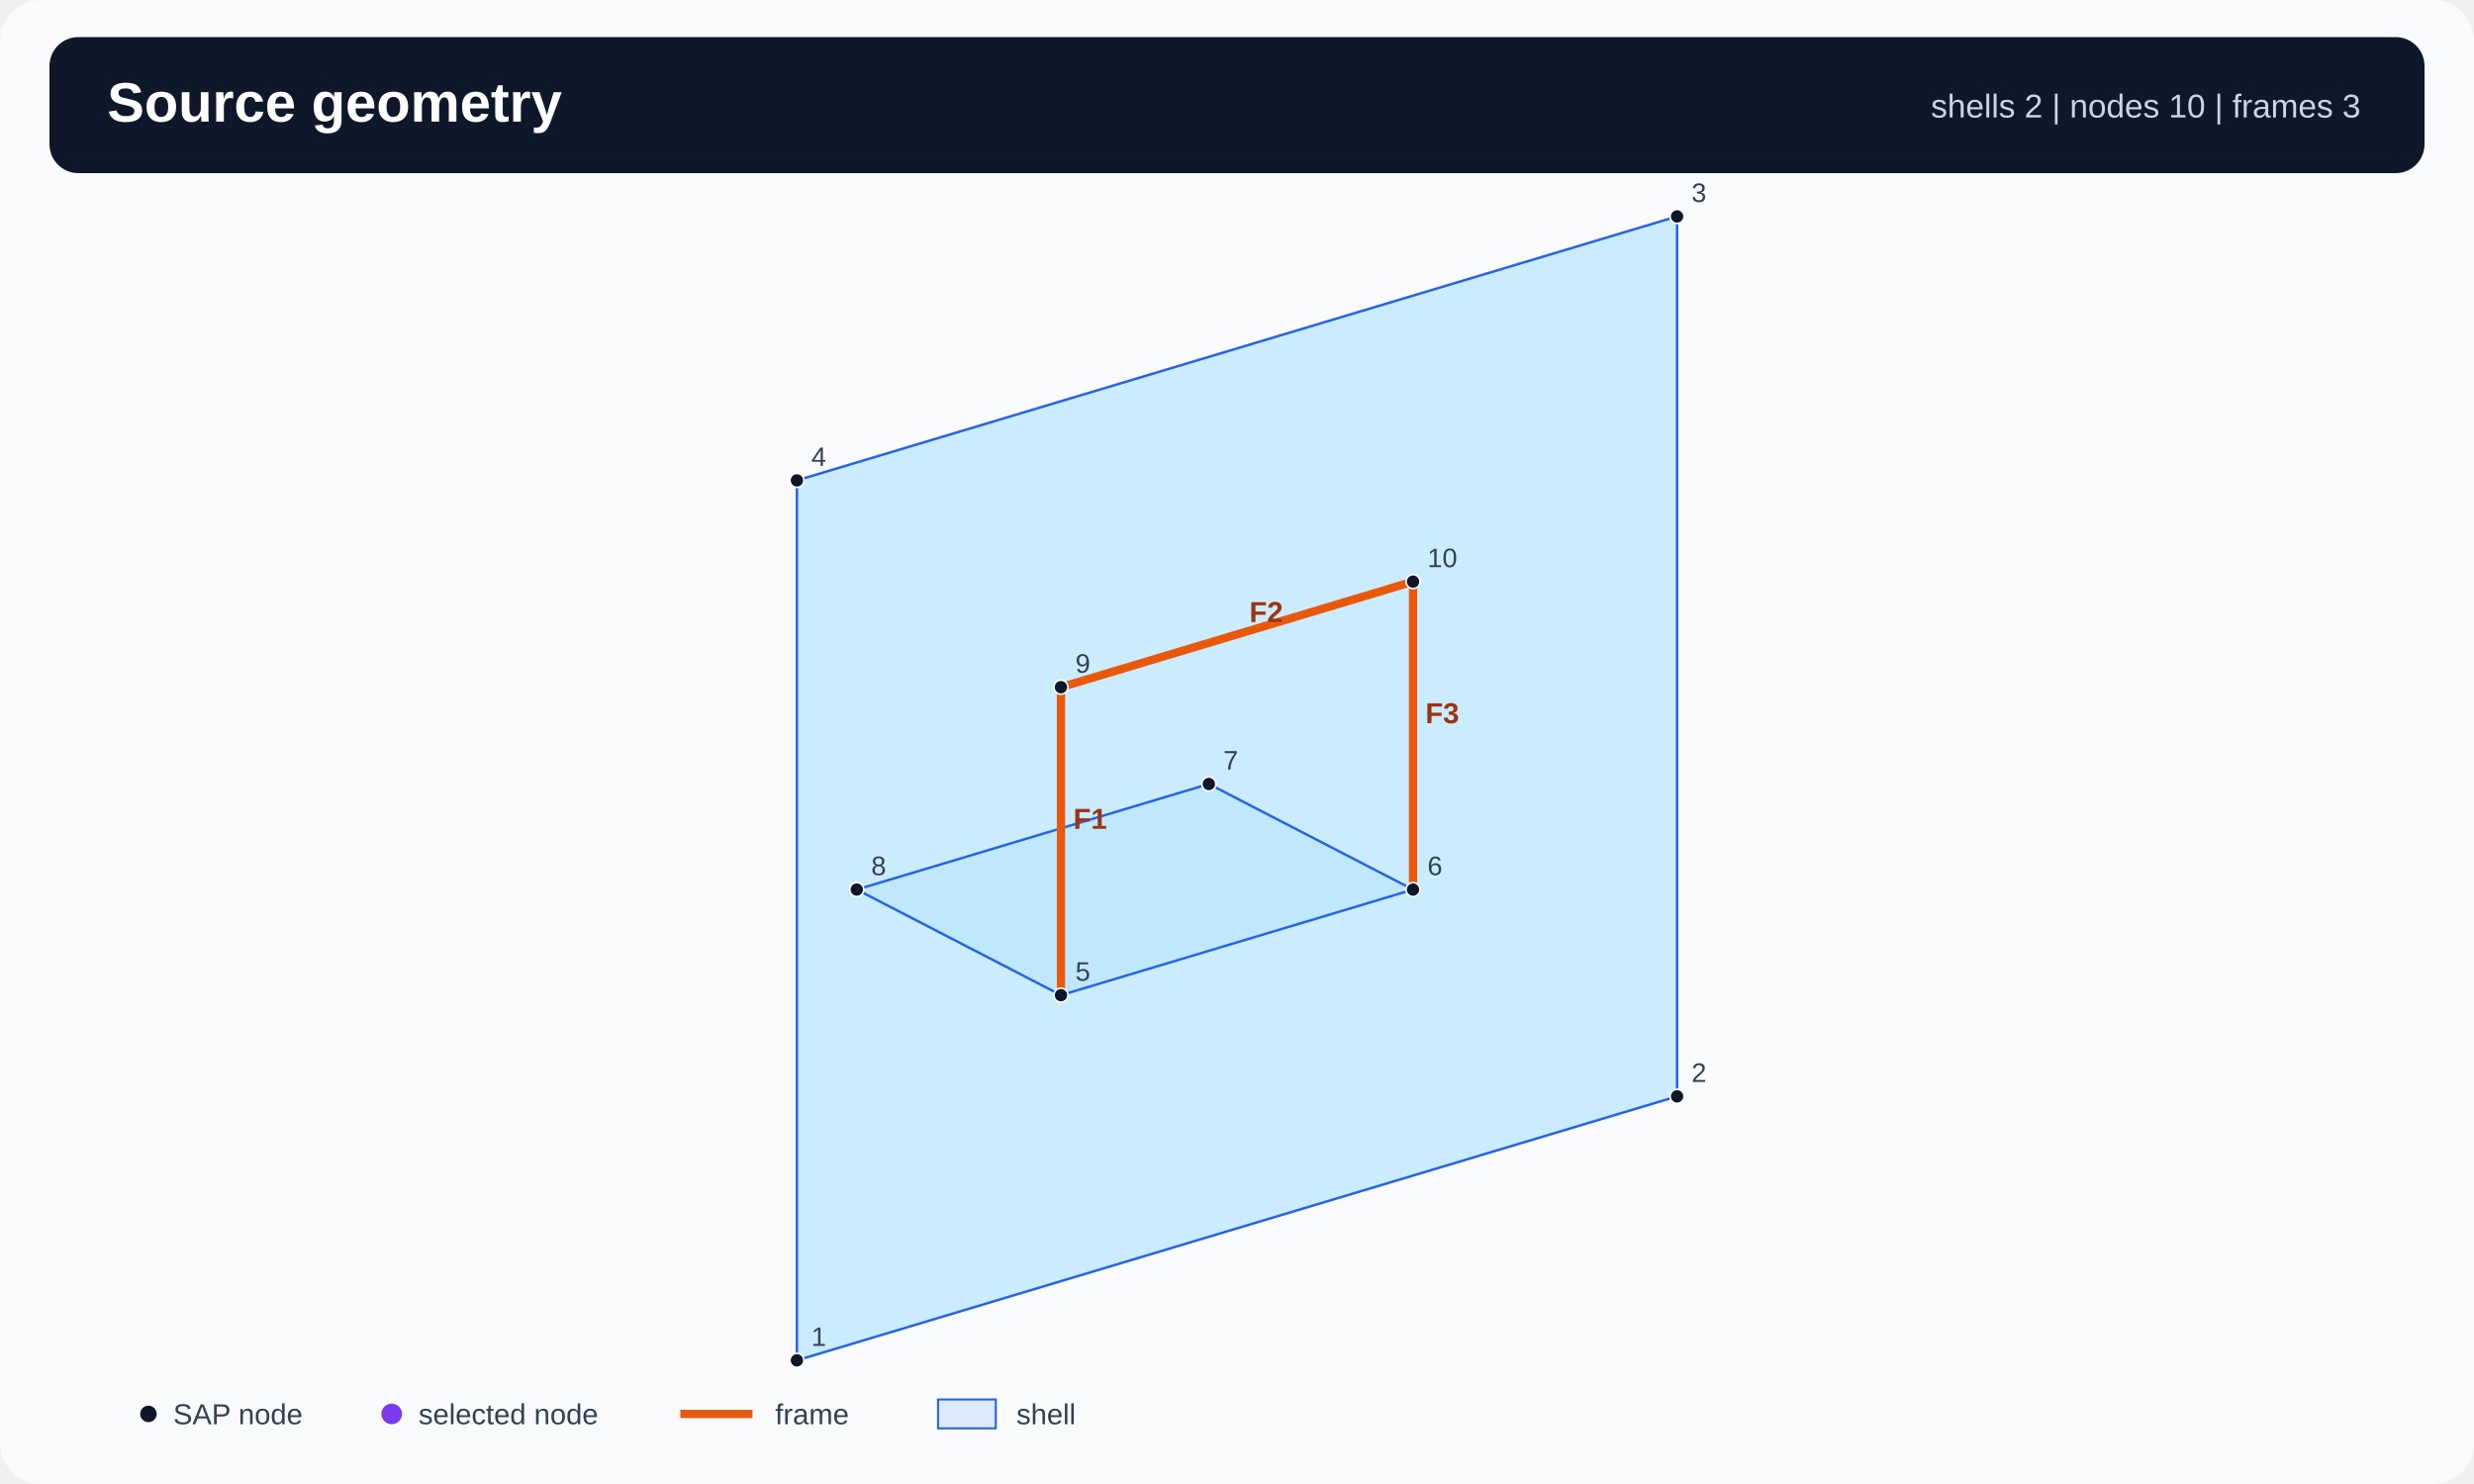
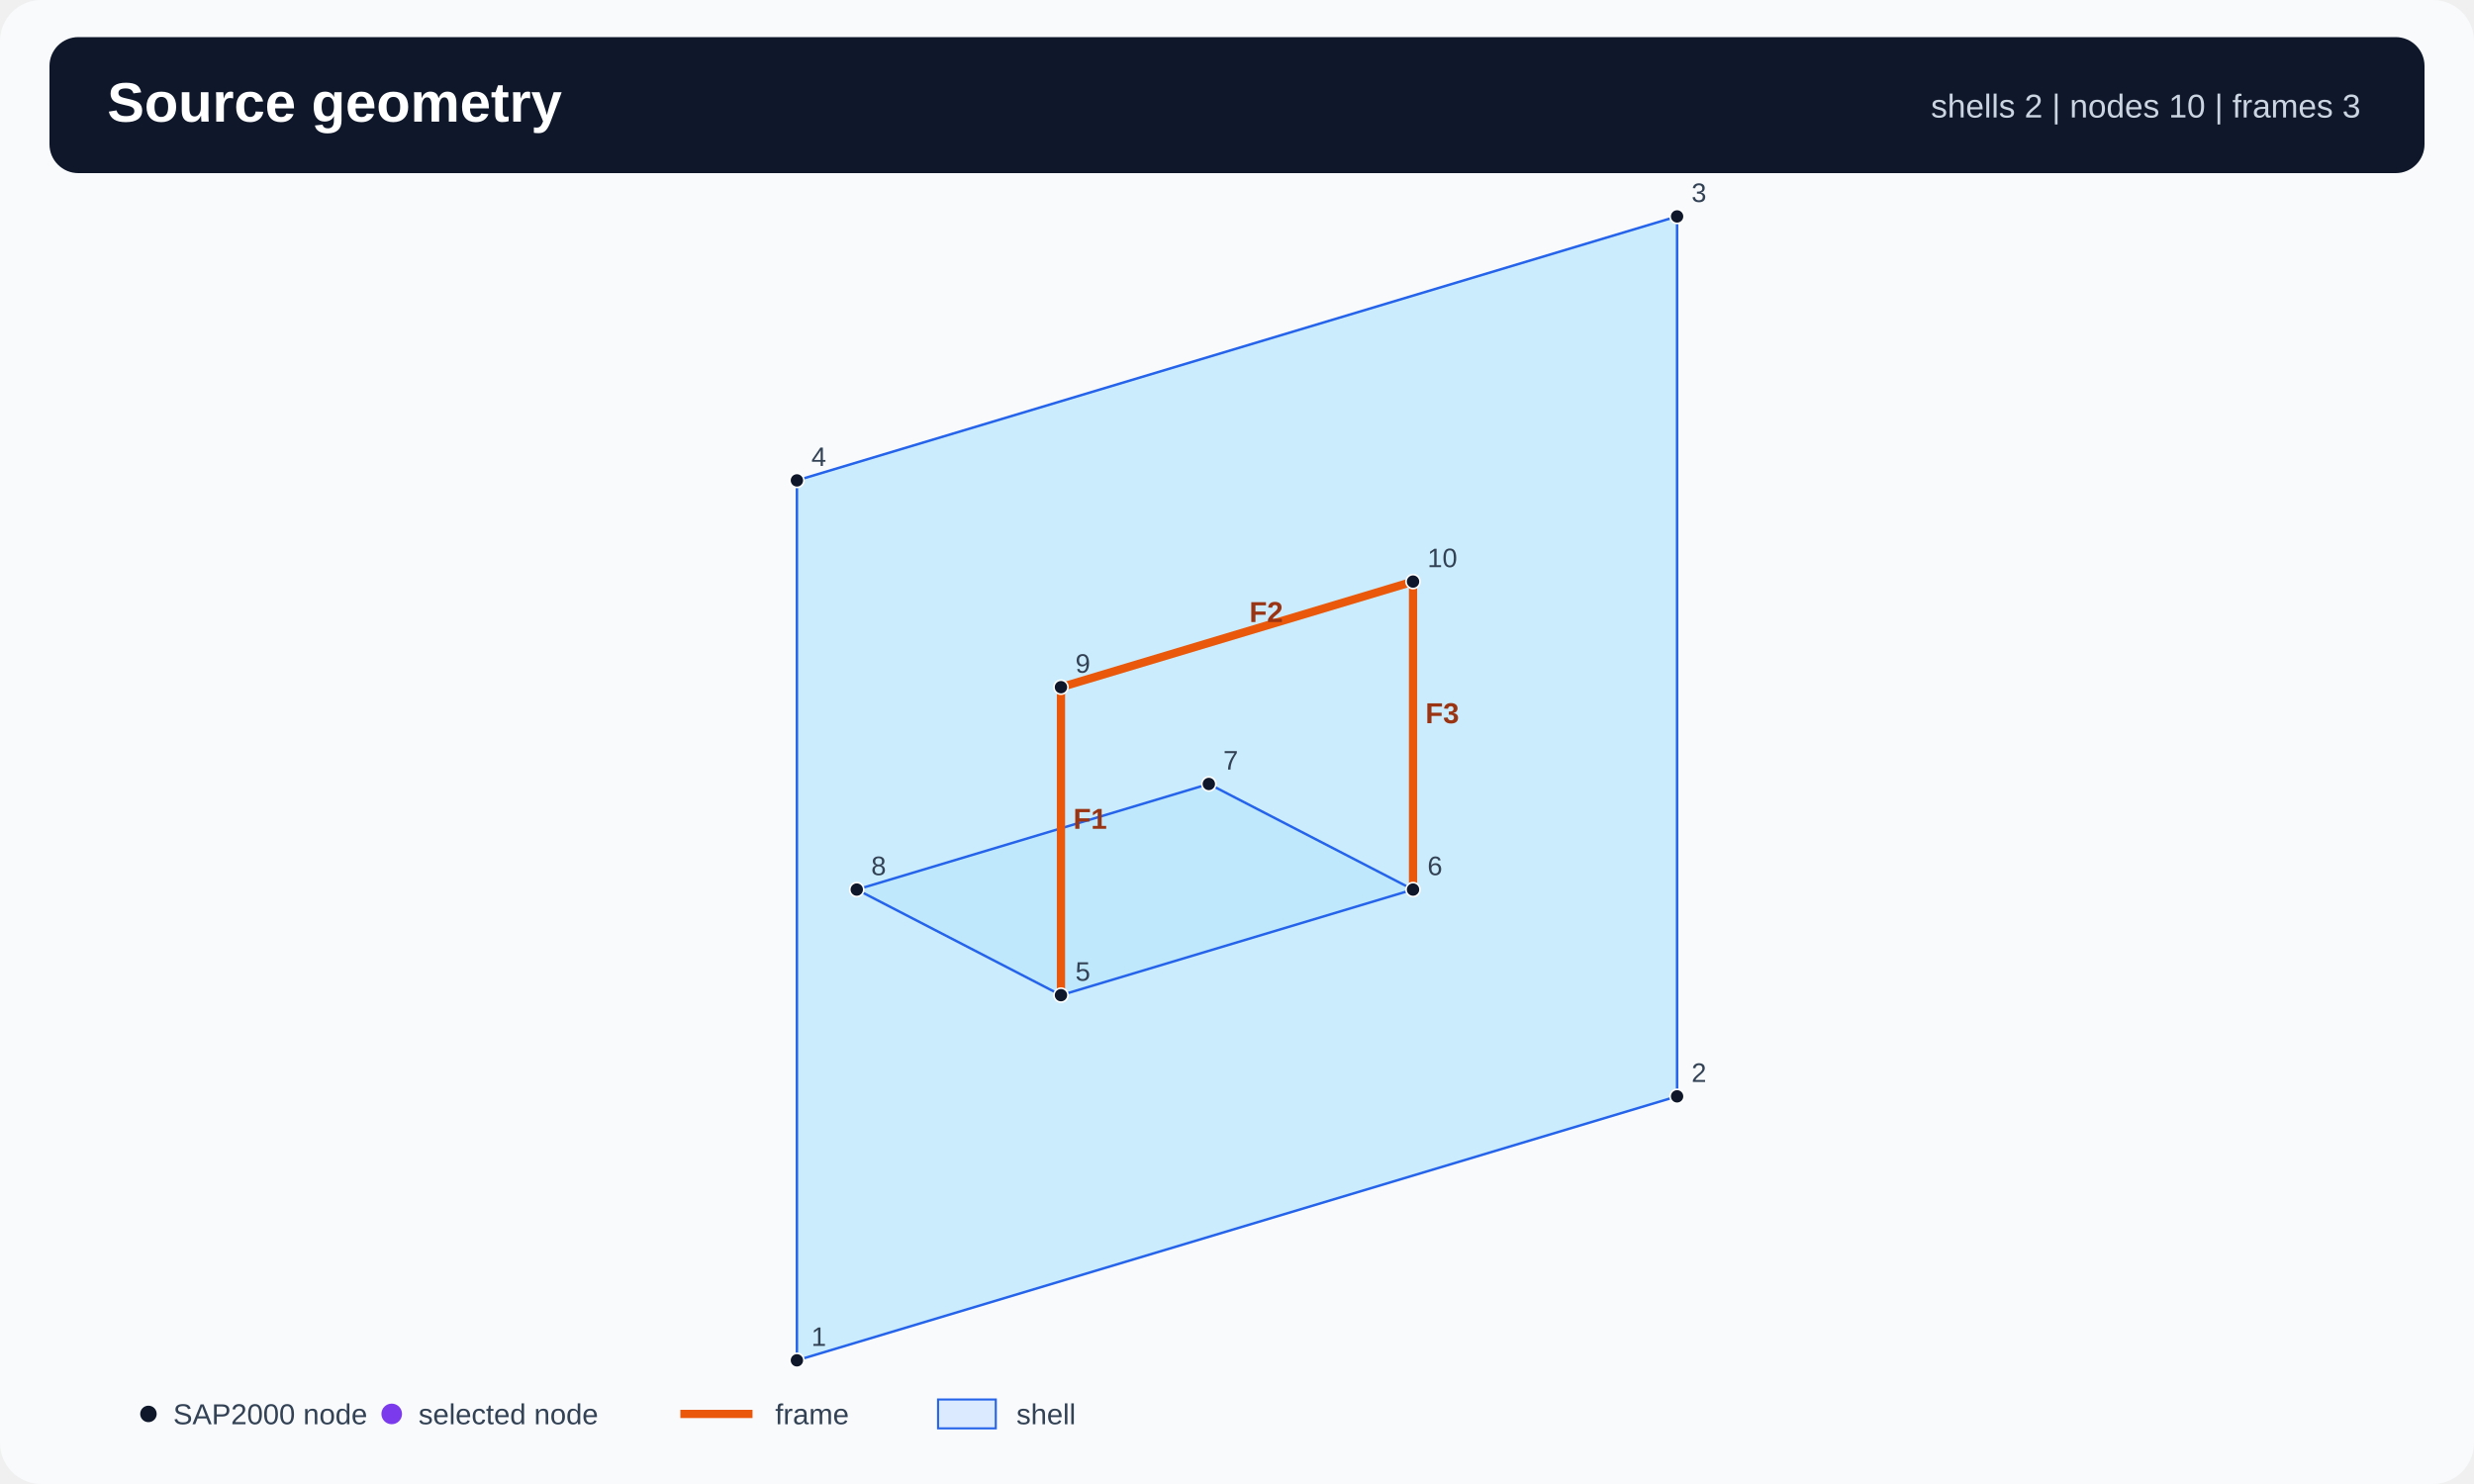
<svg xmlns="http://www.w3.org/2000/svg" width="1200" height="720" viewBox="0 0 1200 720">
  <rect width="1200" height="720" rx="20" fill="#f8fafc" />
  <rect x="24" y="18" width="1152" height="66" rx="14" fill="#0f172a" />
  <text x="52" y="59" font-family="Segoe UI,Arial" font-size="27" font-weight="700" fill="white">Source geometry</text>
  <text x="1145" y="57" text-anchor="end" font-family="Segoe UI,Arial" font-size="16" fill="#cbd5e1">shells 2  |  nodes 10  |  frames 3</text>
  <polygon points="386.539,660 813.462,531.923 813.462,105 386.539,233.077" fill="#bae6fd" fill-opacity="0.72" stroke="#2563eb" stroke-width="1.2" stroke-linejoin="round" />
  <polygon points="514.615,482.827 685.385,431.596 586.338,380.365 415.569,431.596" fill="#bae6fd" fill-opacity="0.72" stroke="#2563eb" stroke-width="1.2" stroke-linejoin="round" />
  <line x1="514.615" y1="482.827" x2="514.615" y2="333.404" stroke="#ea580c" stroke-width="4" stroke-linecap="round" />
  <text x="520.615" y="402.115" font-family="Segoe UI,Arial" font-size="14" font-weight="700" fill="#9a3412">F1</text>
  <line x1="514.615" y1="333.404" x2="685.385" y2="282.173" stroke="#ea580c" stroke-width="4" stroke-linecap="round" />
  <text x="606" y="301.789" font-family="Segoe UI,Arial" font-size="14" font-weight="700" fill="#9a3412">F2</text>
  <line x1="685.385" y1="282.173" x2="685.385" y2="431.596" stroke="#ea580c" stroke-width="4" stroke-linecap="round" />
  <text x="691.385" y="350.885" font-family="Segoe UI,Arial" font-size="14" font-weight="700" fill="#9a3412">F3</text>
  <circle cx="386.539" cy="660" r="3.4" fill="#0f172a" stroke="white" stroke-width="0.8" />
  <text x="393.539" y="653" font-family="Segoe UI,Arial" font-size="13" fill="#334155">1</text>
  <circle cx="813.462" cy="531.923" r="3.4" fill="#0f172a" stroke="white" stroke-width="0.8" />
  <text x="820.462" y="524.923" font-family="Segoe UI,Arial" font-size="13" fill="#334155">2</text>
  <circle cx="813.462" cy="105" r="3.4" fill="#0f172a" stroke="white" stroke-width="0.8" />
  <text x="820.462" y="98" font-family="Segoe UI,Arial" font-size="13" fill="#334155">3</text>
  <circle cx="386.539" cy="233.077" r="3.4" fill="#0f172a" stroke="white" stroke-width="0.8" />
  <text x="393.539" y="226.077" font-family="Segoe UI,Arial" font-size="13" fill="#334155">4</text>
  <circle cx="514.615" cy="482.827" r="3.4" fill="#0f172a" stroke="white" stroke-width="0.8" />
  <text x="521.615" y="475.827" font-family="Segoe UI,Arial" font-size="13" fill="#334155">5</text>
  <circle cx="685.385" cy="431.596" r="3.4" fill="#0f172a" stroke="white" stroke-width="0.8" />
  <text x="692.385" y="424.596" font-family="Segoe UI,Arial" font-size="13" fill="#334155">6</text>
  <circle cx="586.338" cy="380.365" r="3.4" fill="#0f172a" stroke="white" stroke-width="0.8" />
  <text x="593.338" y="373.365" font-family="Segoe UI,Arial" font-size="13" fill="#334155">7</text>
  <circle cx="415.569" cy="431.596" r="3.4" fill="#0f172a" stroke="white" stroke-width="0.8" />
  <text x="422.569" y="424.596" font-family="Segoe UI,Arial" font-size="13" fill="#334155">8</text>
  <circle cx="514.615" cy="333.404" r="3.4" fill="#0f172a" stroke="white" stroke-width="0.8" />
  <text x="521.615" y="326.404" font-family="Segoe UI,Arial" font-size="13" fill="#334155">9</text>
  <circle cx="685.385" cy="282.173" r="3.4" fill="#0f172a" stroke="white" stroke-width="0.8" />
  <text x="692.385" y="275.173" font-family="Segoe UI,Arial" font-size="13" fill="#334155">10</text>
  <g font-family="Segoe UI,Arial" font-size="14" fill="#334155">
    <circle cx="72" cy="686" r="4" fill="#0f172a" />
-     <text x="84" y="691">SAP node</text>
+     <text x="84" y="691">SAP2000 node</text>
    <circle cx="190" cy="686" r="5" fill="#7c3aed" />
    <text x="203" y="691">selected node</text>
    <line x1="330" y1="686" x2="365" y2="686" stroke="#ea580c" stroke-width="4" />
    <text x="376" y="691">frame</text>
    <rect x="455" y="679" width="28" height="14" fill="#dbeafe" stroke="#2563eb" />
    <text x="493" y="691">shell</text>
  </g>
</svg>
